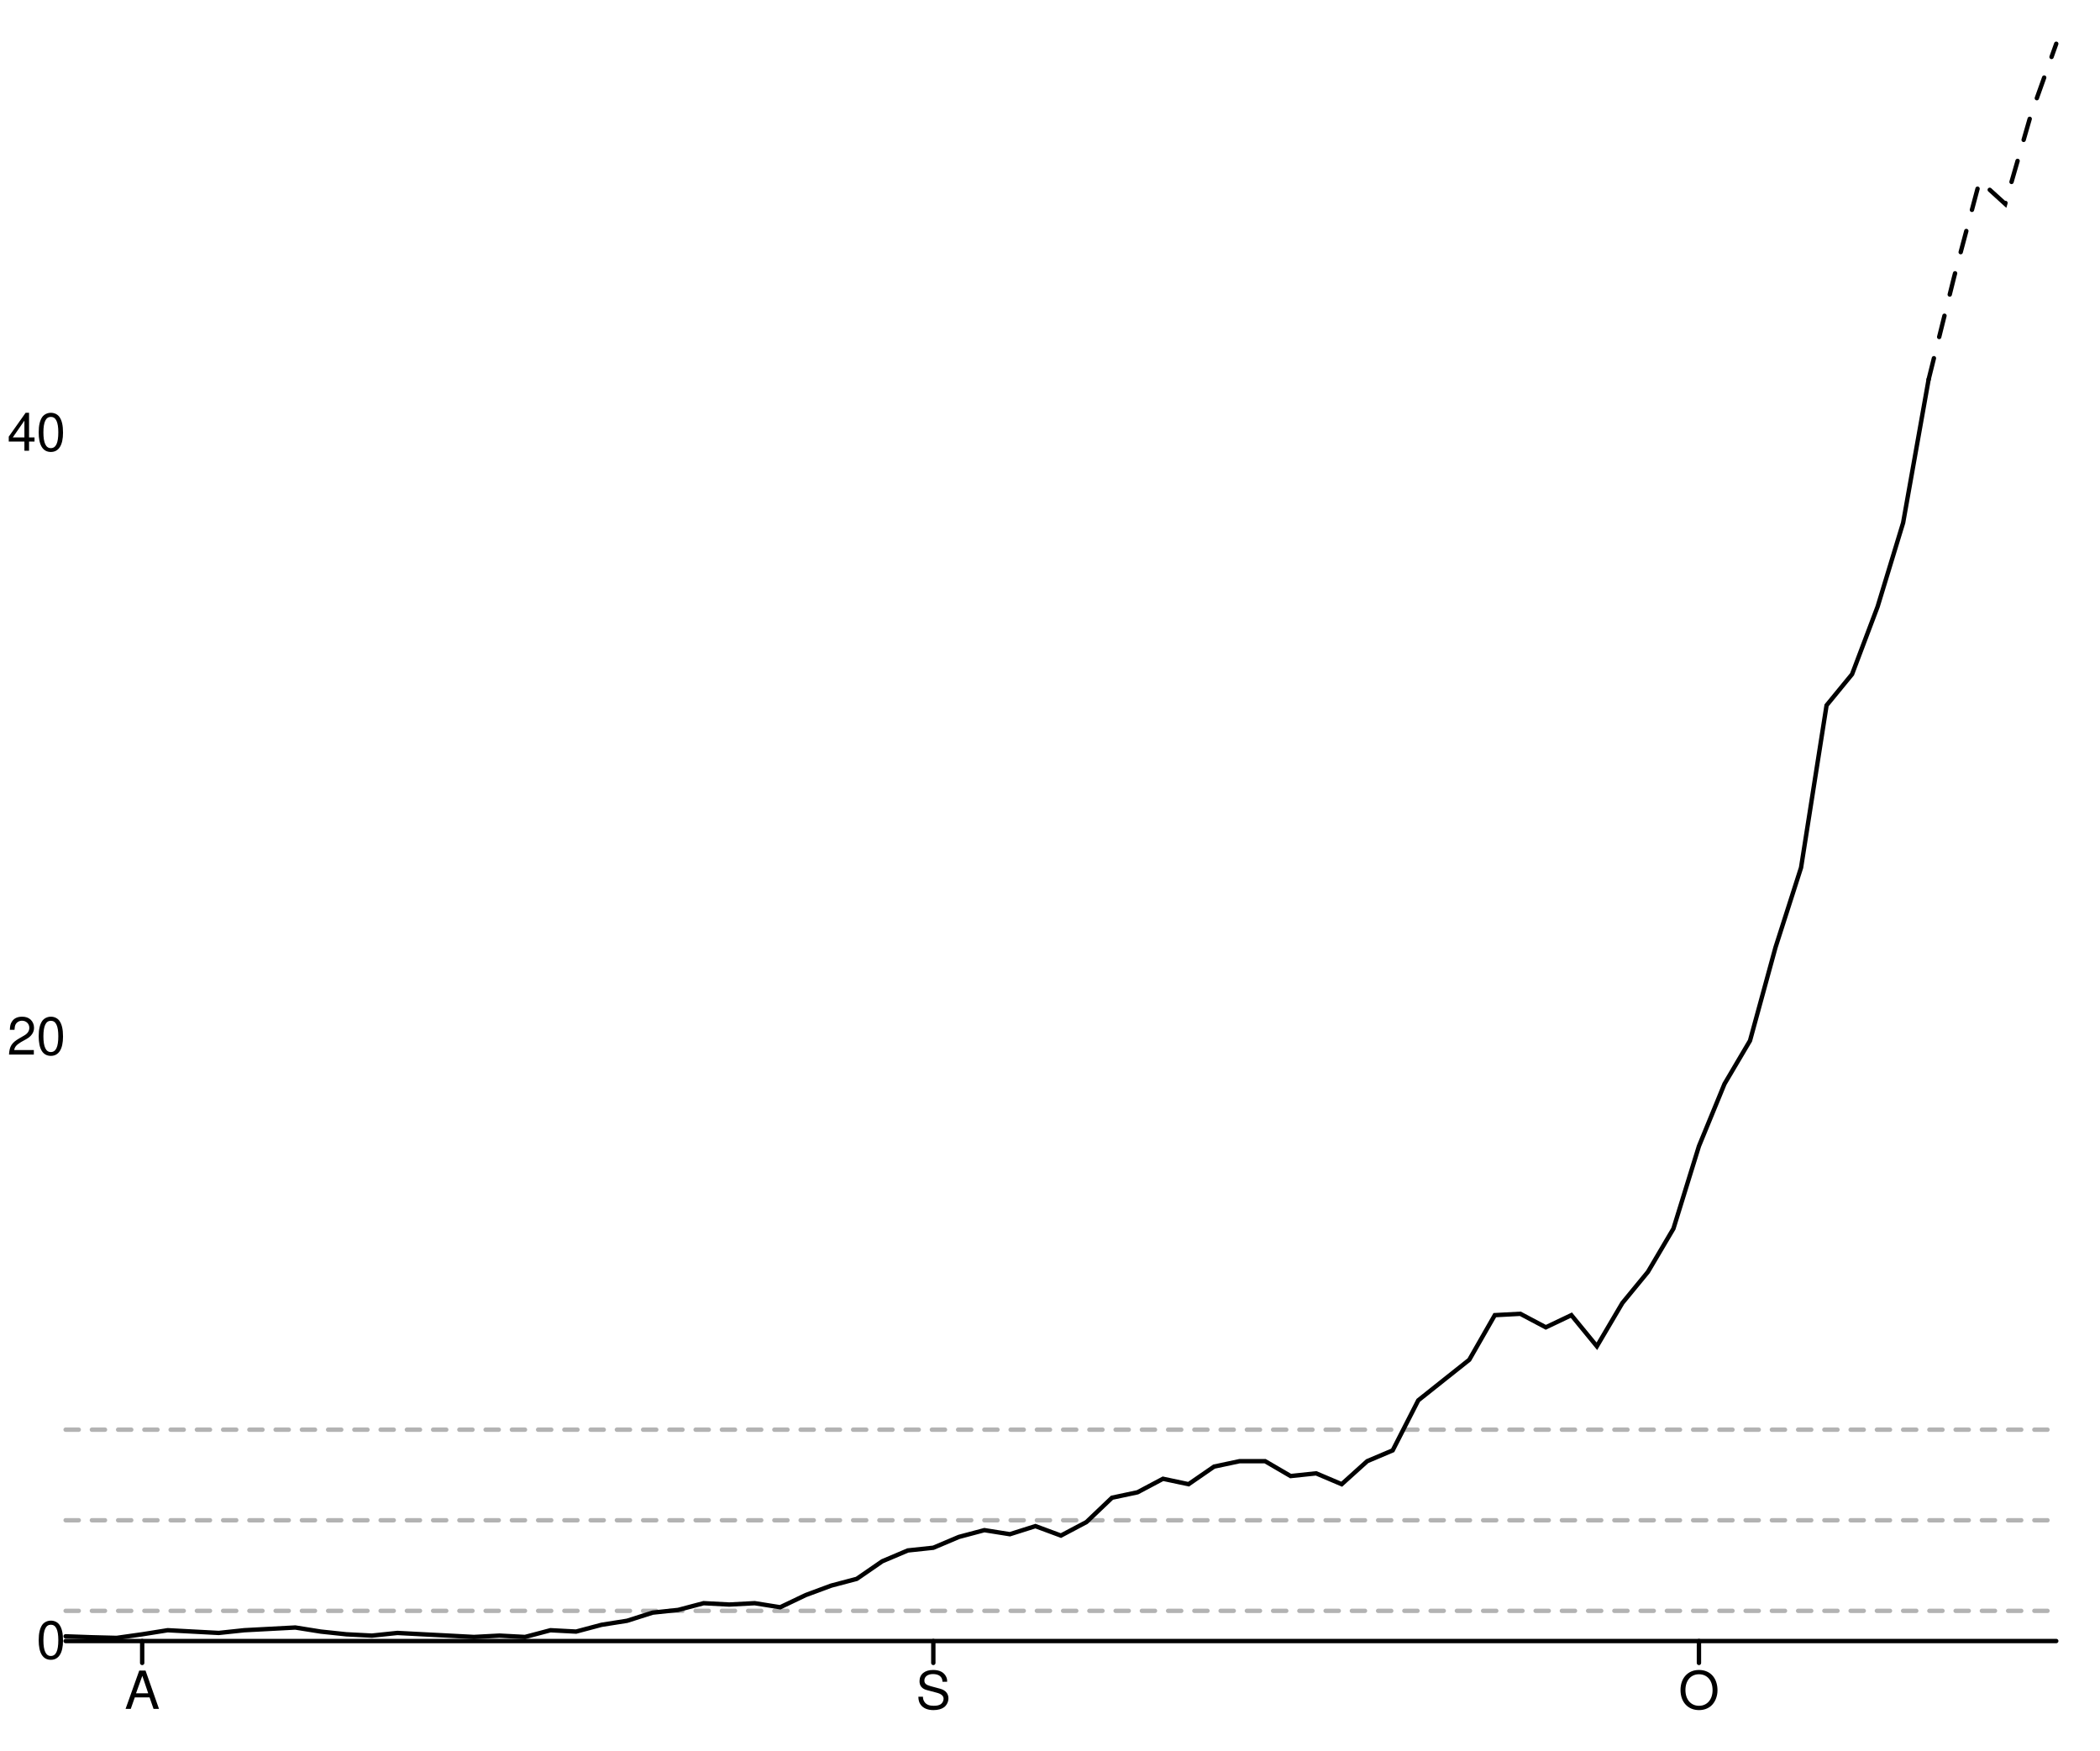
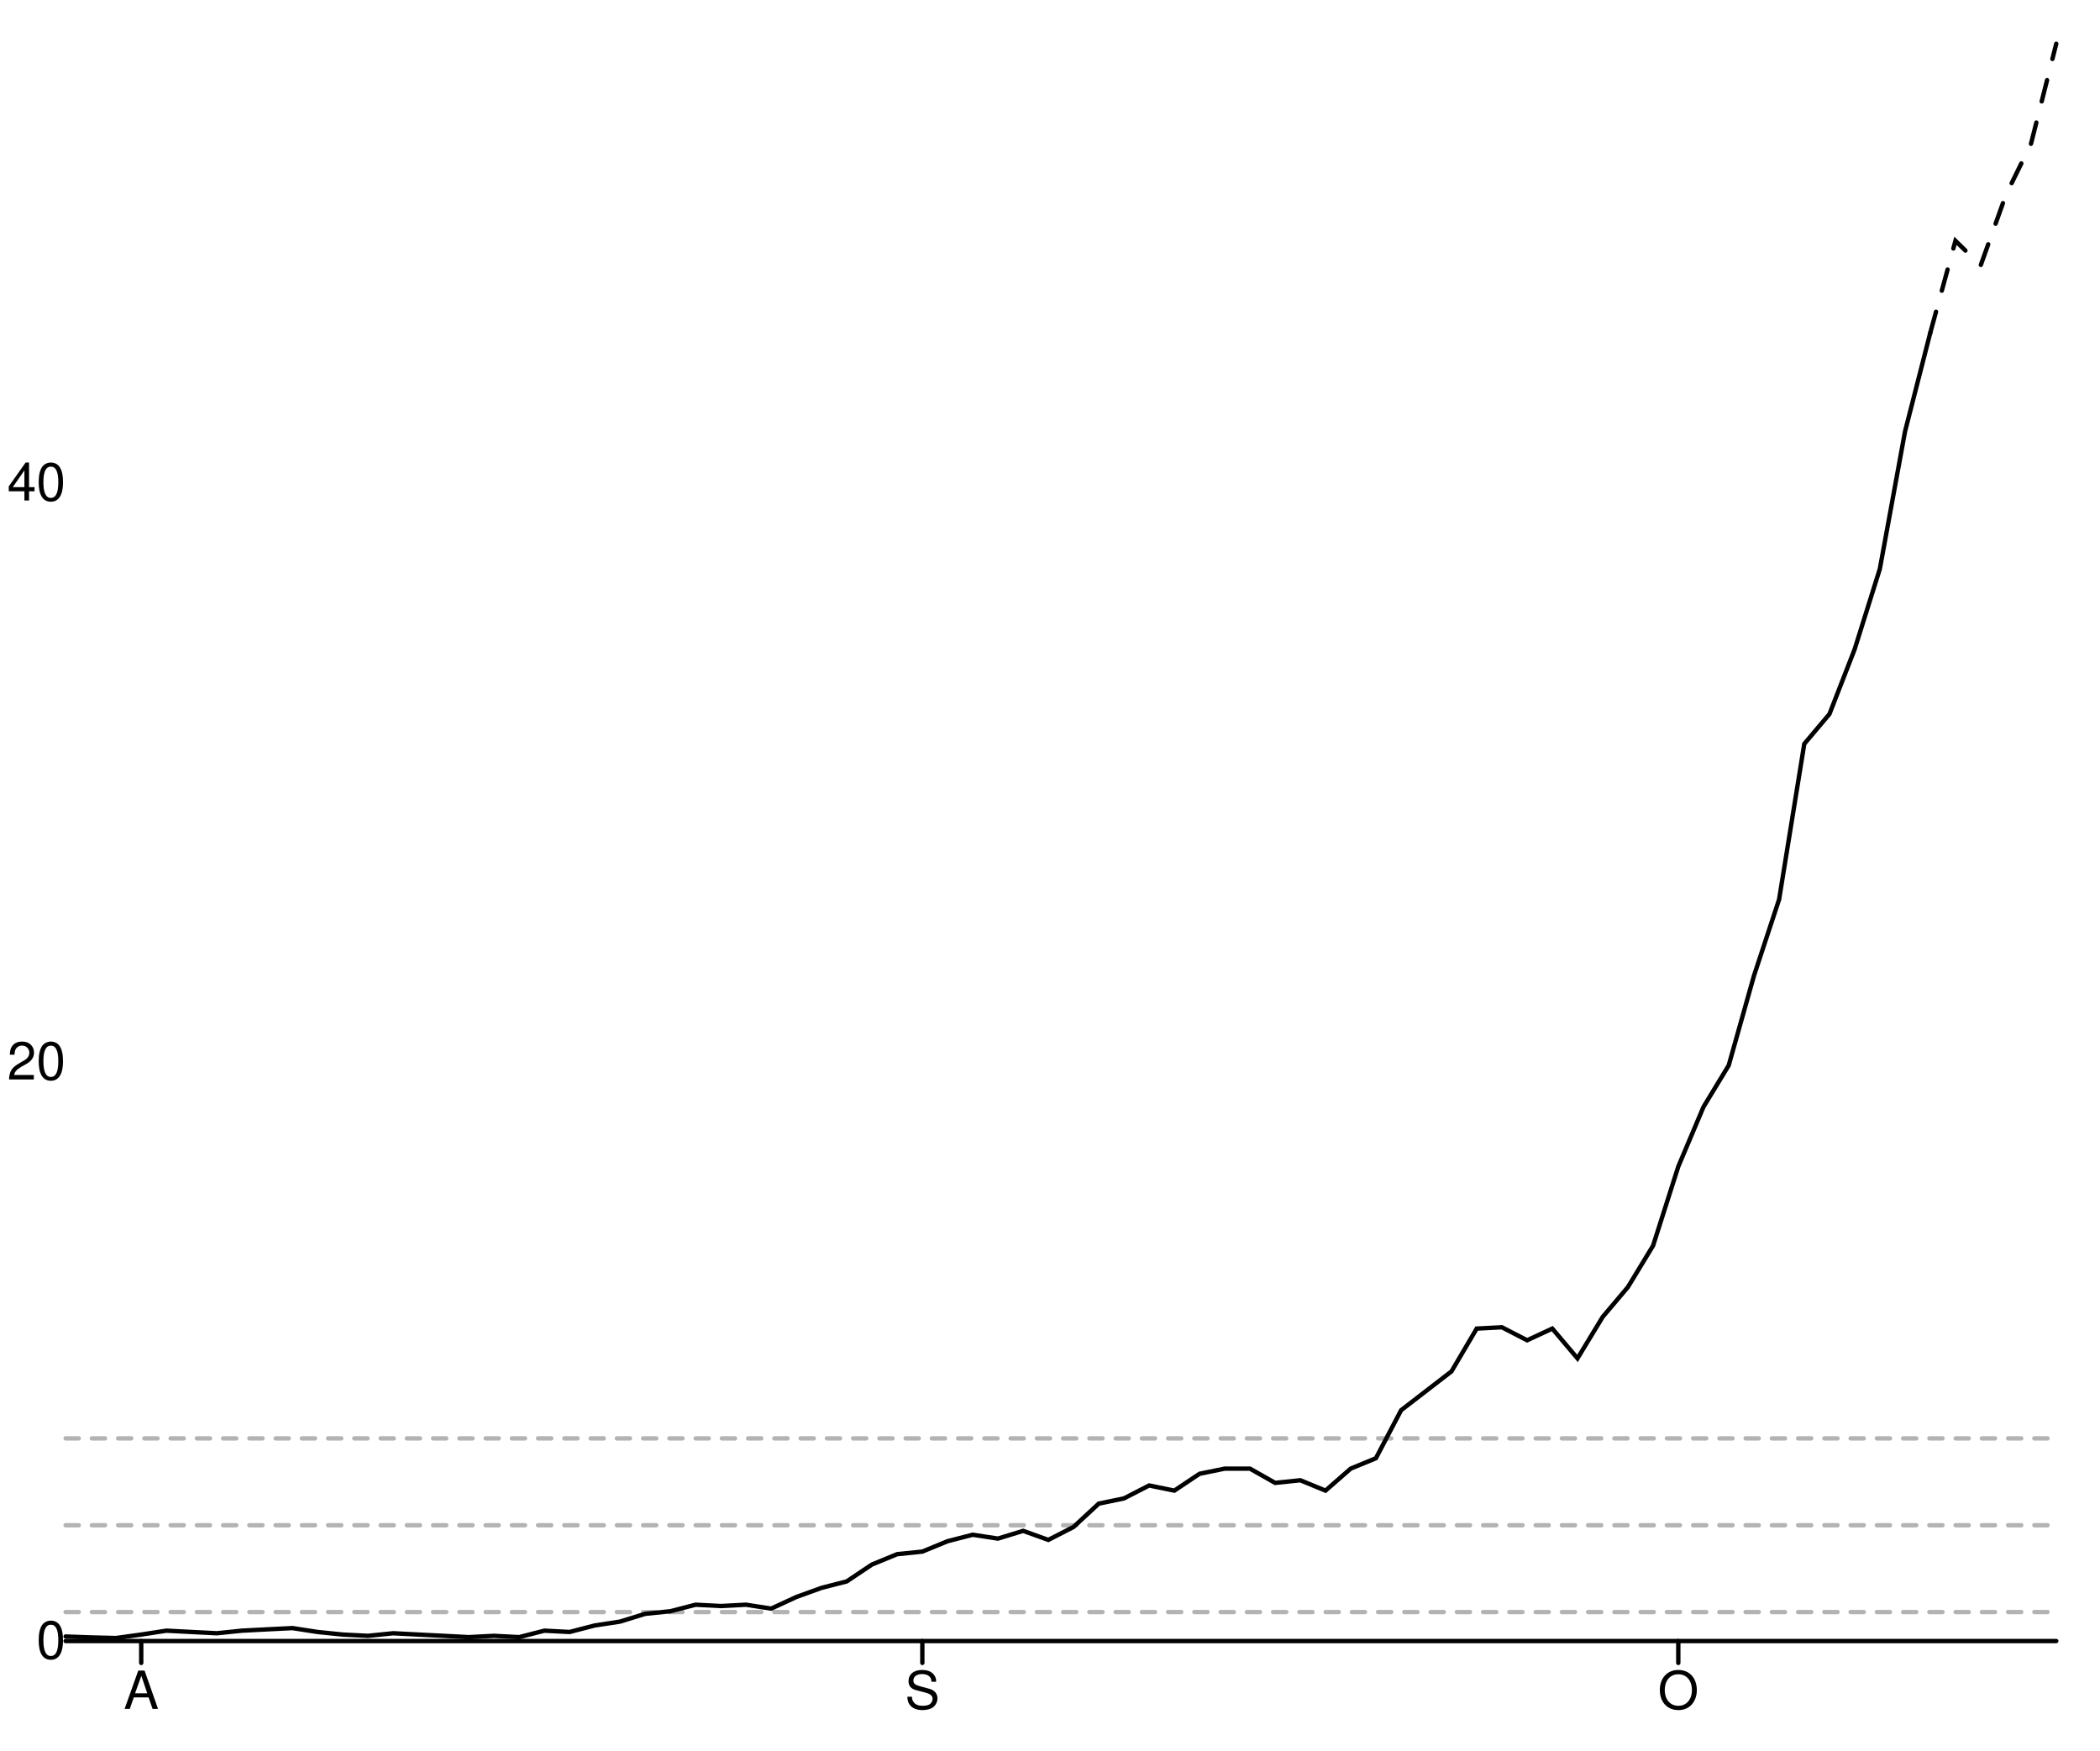
<svg xmlns="http://www.w3.org/2000/svg" width="480" height="400" viewBox="0 0 480 400" style="overflow:display" preserveAspectRatio="xMinYMin meet" overflow="visible">
  <defs>
    <style>
	.data-series path.line { fill-opacity: 0; stroke: black; }
	.data-series path.line.dotted { stroke-dasharray: 12 20 }
	.data-series circle { display: none; }
	.data-series:hover path.line, .data-series.on path.line { stroke-width: 1; }
	.data-series:hover circle, .data-series.on circle { display: inline; }
	.data-series circle:hover, .data-series circle.on { r: 1px!important; }
	.graph-grid { font-family: "Helvetica Neue",Helvetica,Arial,"Lucida Grande",sans-serif; }
	.graph-grid line { stroke: black; stroke-width: 1; stroke-linecap: round; }
	.graph-grid.graph-grid-x text { text-anchor: middle; dominant-baseline: hanging; transform: translateY(10px); }
	.graph-grid.graph-grid-y text { text-anchor: end; dominant-baseline: middle; transform: translateX(-10px); }
	</style>
  </defs>
  <g class="graph-grid graph-grid-y">
    <line x1="15.00" y1="375.00" x2="470.00" y2="375.00" data-left="15" />
    <text x="25" y="375" text-anchor="end">0</text>
-     <text x="25" y="236.994" text-anchor="end">20</text>
-     <text x="25" y="98.989" text-anchor="end">40</text>
+     <text x="25" y="242.679" text-anchor="end">20</text>
+     <text x="25" y="110.358" text-anchor="end">40</text>
    <text style="text-anchor:middle;dominant-baseline:hanging;font-weight:bold;transform: translateY(192.5px) rotate(-90deg);" />
  </g>
  <g class="graph-grid graph-grid-x">
-     <line class="tick" x1="32.50" y1="375.00" x2="32.50" y2="380.00" />
-     <text x="32.5" y="375" text-anchor="middle">A</text>
-     <line class="tick" x1="213.33" y1="375.00" x2="213.33" y2="380.00" />
-     <text x="213.333" y="375" text-anchor="middle">S</text>
-     <line class="tick" x1="388.33" y1="375.00" x2="388.33" y2="380.00" />
-     <text x="388.333" y="375" text-anchor="middle">O</text>
+     <line class="tick" x1="32.28" y1="375.00" x2="32.28" y2="380.00" />
+     <text x="32.278" y="375" text-anchor="middle">A</text>
+     <line class="tick" x1="210.82" y1="375.00" x2="210.82" y2="380.00" />
+     <text x="210.823" y="375" text-anchor="middle">S</text>
+     <line class="tick" x1="383.61" y1="375.00" x2="383.61" y2="380.00" />
+     <text x="383.608" y="375" text-anchor="middle">O</text>
    <text style="text-anchor:middle;dominant-baseline:hanging;font-weight:bold;transform: translateY(192.5px) rotate(-90deg);" />
  </g>
  <g data-series="widespread" class="data-series">
-     <path d="M 15.00,326.70L 470.00,326.70" id="S12000029-level-0" class="line" stroke-width="1" stroke-linecap="round" stroke-dasharray="3,3" fill-opacity="0.3" opacity="0.3" />
+     <path d="M 15.00,328.69L 470.00,328.69" id="S12000029-level-0" class="line" stroke-width="1" stroke-linecap="round" stroke-dasharray="3,3" fill-opacity="0.3" opacity="0.3" />
  </g>
  <g data-series="substantial" class="data-series">
-     <path d="M 15.00,347.40L 470.00,347.40" id="S12000029-level-1" class="line" stroke-width="1" stroke-linecap="round" stroke-dasharray="3,3" fill-opacity="0.3" opacity="0.3" />
+     <path d="M 15.00,348.54L 470.00,348.54" id="S12000029-level-1" class="line" stroke-width="1" stroke-linecap="round" stroke-dasharray="3,3" fill-opacity="0.3" opacity="0.3" />
  </g>
  <g data-series="moderate" class="data-series">
-     <path d="M 15.00,368.10L 470.00,368.10" id="S12000029-level-2" class="line" stroke-width="1" stroke-linecap="round" stroke-dasharray="3,3" fill-opacity="0.3" opacity="0.3" />
+     <path d="M 15.00,368.38L 470.00,368.38" id="S12000029-level-2" class="line" stroke-width="1" stroke-linecap="round" stroke-dasharray="3,3" fill-opacity="0.3" opacity="0.3" />
  </g>
  <g data-series="new-cases" class="data-series">
-     <path d="M 15.00,373.92L 20.83,374.13L 26.67,374.28L 32.50,373.46L 38.33,372.53L 44.17,372.84L 50.00,373.15L 55.83,372.53L 61.67,372.22L 67.50,371.91L 73.33,372.84L 79.17,373.46L 85.00,373.76L 90.83,373.15L 96.67,373.46L 102.50,373.76L 108.33,374.07L 114.17,373.76L 120.00,374.07L 125.83,372.53L 131.67,372.84L 137.50,371.29L 143.33,370.37L 149.17,368.51L 155.00,367.89L 160.83,366.35L 166.67,366.66L 172.50,366.35L 178.33,367.28L 184.17,364.49L 190.00,362.33L 195.83,360.79L 201.67,356.77L 207.50,354.30L 213.33,353.68L 219.17,351.21L 225.00,349.66L 230.83,350.59L 236.67,348.74L 242.50,350.90L 248.33,347.81L 254.17,342.25L 260.00,341.01L 265.83,337.92L 271.67,339.16L 277.50,335.14L 283.33,333.90L 289.17,333.90L 295.00,337.30L 300.83,336.68L 306.67,339.16L 312.50,333.90L 318.33,331.43L 324.17,320.00L 330.00,315.36L 335.83,310.73L 341.67,300.53L 347.50,300.22L 353.33,303.31L 359.17,300.53L 365.00,307.64L 370.83,297.75L 376.67,290.64L 382.50,280.76L 388.33,261.91L 394.17,247.69L 400.00,237.81L 405.83,216.49L 411.67,198.26L 417.50,161.18L 423.33,154.07L 429.17,138.62L 435.00,119.46L 440.83,86.71" id="New cases" class="line" stroke-width="1" stroke-linecap="round" />
+     <path d="M 15.00,373.96L 20.76,374.17L 26.52,374.31L 32.28,373.52L 38.04,372.63L 43.80,372.93L 49.56,373.22L 55.32,372.63L 61.08,372.33L 66.84,372.04L 72.59,372.93L 78.35,373.52L 84.11,373.81L 89.87,373.22L 95.63,373.52L 101.39,373.81L 107.15,374.11L 112.91,373.81L 118.67,374.11L 124.43,372.63L 130.19,372.93L 135.95,371.44L 141.71,370.56L 147.47,368.78L 153.23,368.19L 158.99,366.70L 164.75,367.00L 170.51,366.70L 176.27,367.59L 182.03,364.93L 187.78,362.85L 193.54,361.37L 199.30,357.52L 205.06,355.15L 210.82,354.56L 216.58,352.19L 222.34,350.71L 228.10,351.59L 233.86,349.82L 239.62,351.89L 245.38,348.93L 251.14,343.60L 256.90,342.41L 262.66,339.45L 268.42,340.63L 274.18,336.78L 279.94,335.60L 285.70,335.60L 291.46,338.86L 297.22,338.26L 302.97,340.63L 308.73,335.60L 314.49,333.23L 320.25,322.26L 326.01,317.82L 331.77,313.38L 337.53,303.60L 343.29,303.30L 349.05,306.27L 354.81,303.60L 360.57,310.41L 366.33,300.93L 372.09,294.12L 377.85,284.64L 383.61,266.57L 389.37,252.94L 395.13,243.46L 400.89,223.02L 406.65,205.54L 412.41,169.98L 418.16,163.17L 423.92,148.36L 429.68,129.99L 435.44,98.58L 441.20,76.07" id="New cases" class="line" stroke-width="1" stroke-linecap="round" />
  </g>
  <g data-series="recent-cases" class="data-series">
-     <path d="M 440.83,86.71L 446.67,63.22L 452.50,41.29L 458.33,46.59L 464.17,26.33L 470.00,10.00" id="Recent cases" class="line" stroke-width="1" stroke-linecap="round" stroke-dasharray="5,5" />
+     <path d="M 441.20,76.07L 446.96,55.03L 452.72,60.66L 458.48,44.56L 464.24,32.81L 470.00,10.00" id="Recent cases" class="line" stroke-width="1" stroke-linecap="round" stroke-dasharray="5,5" />
  </g>
</svg>
